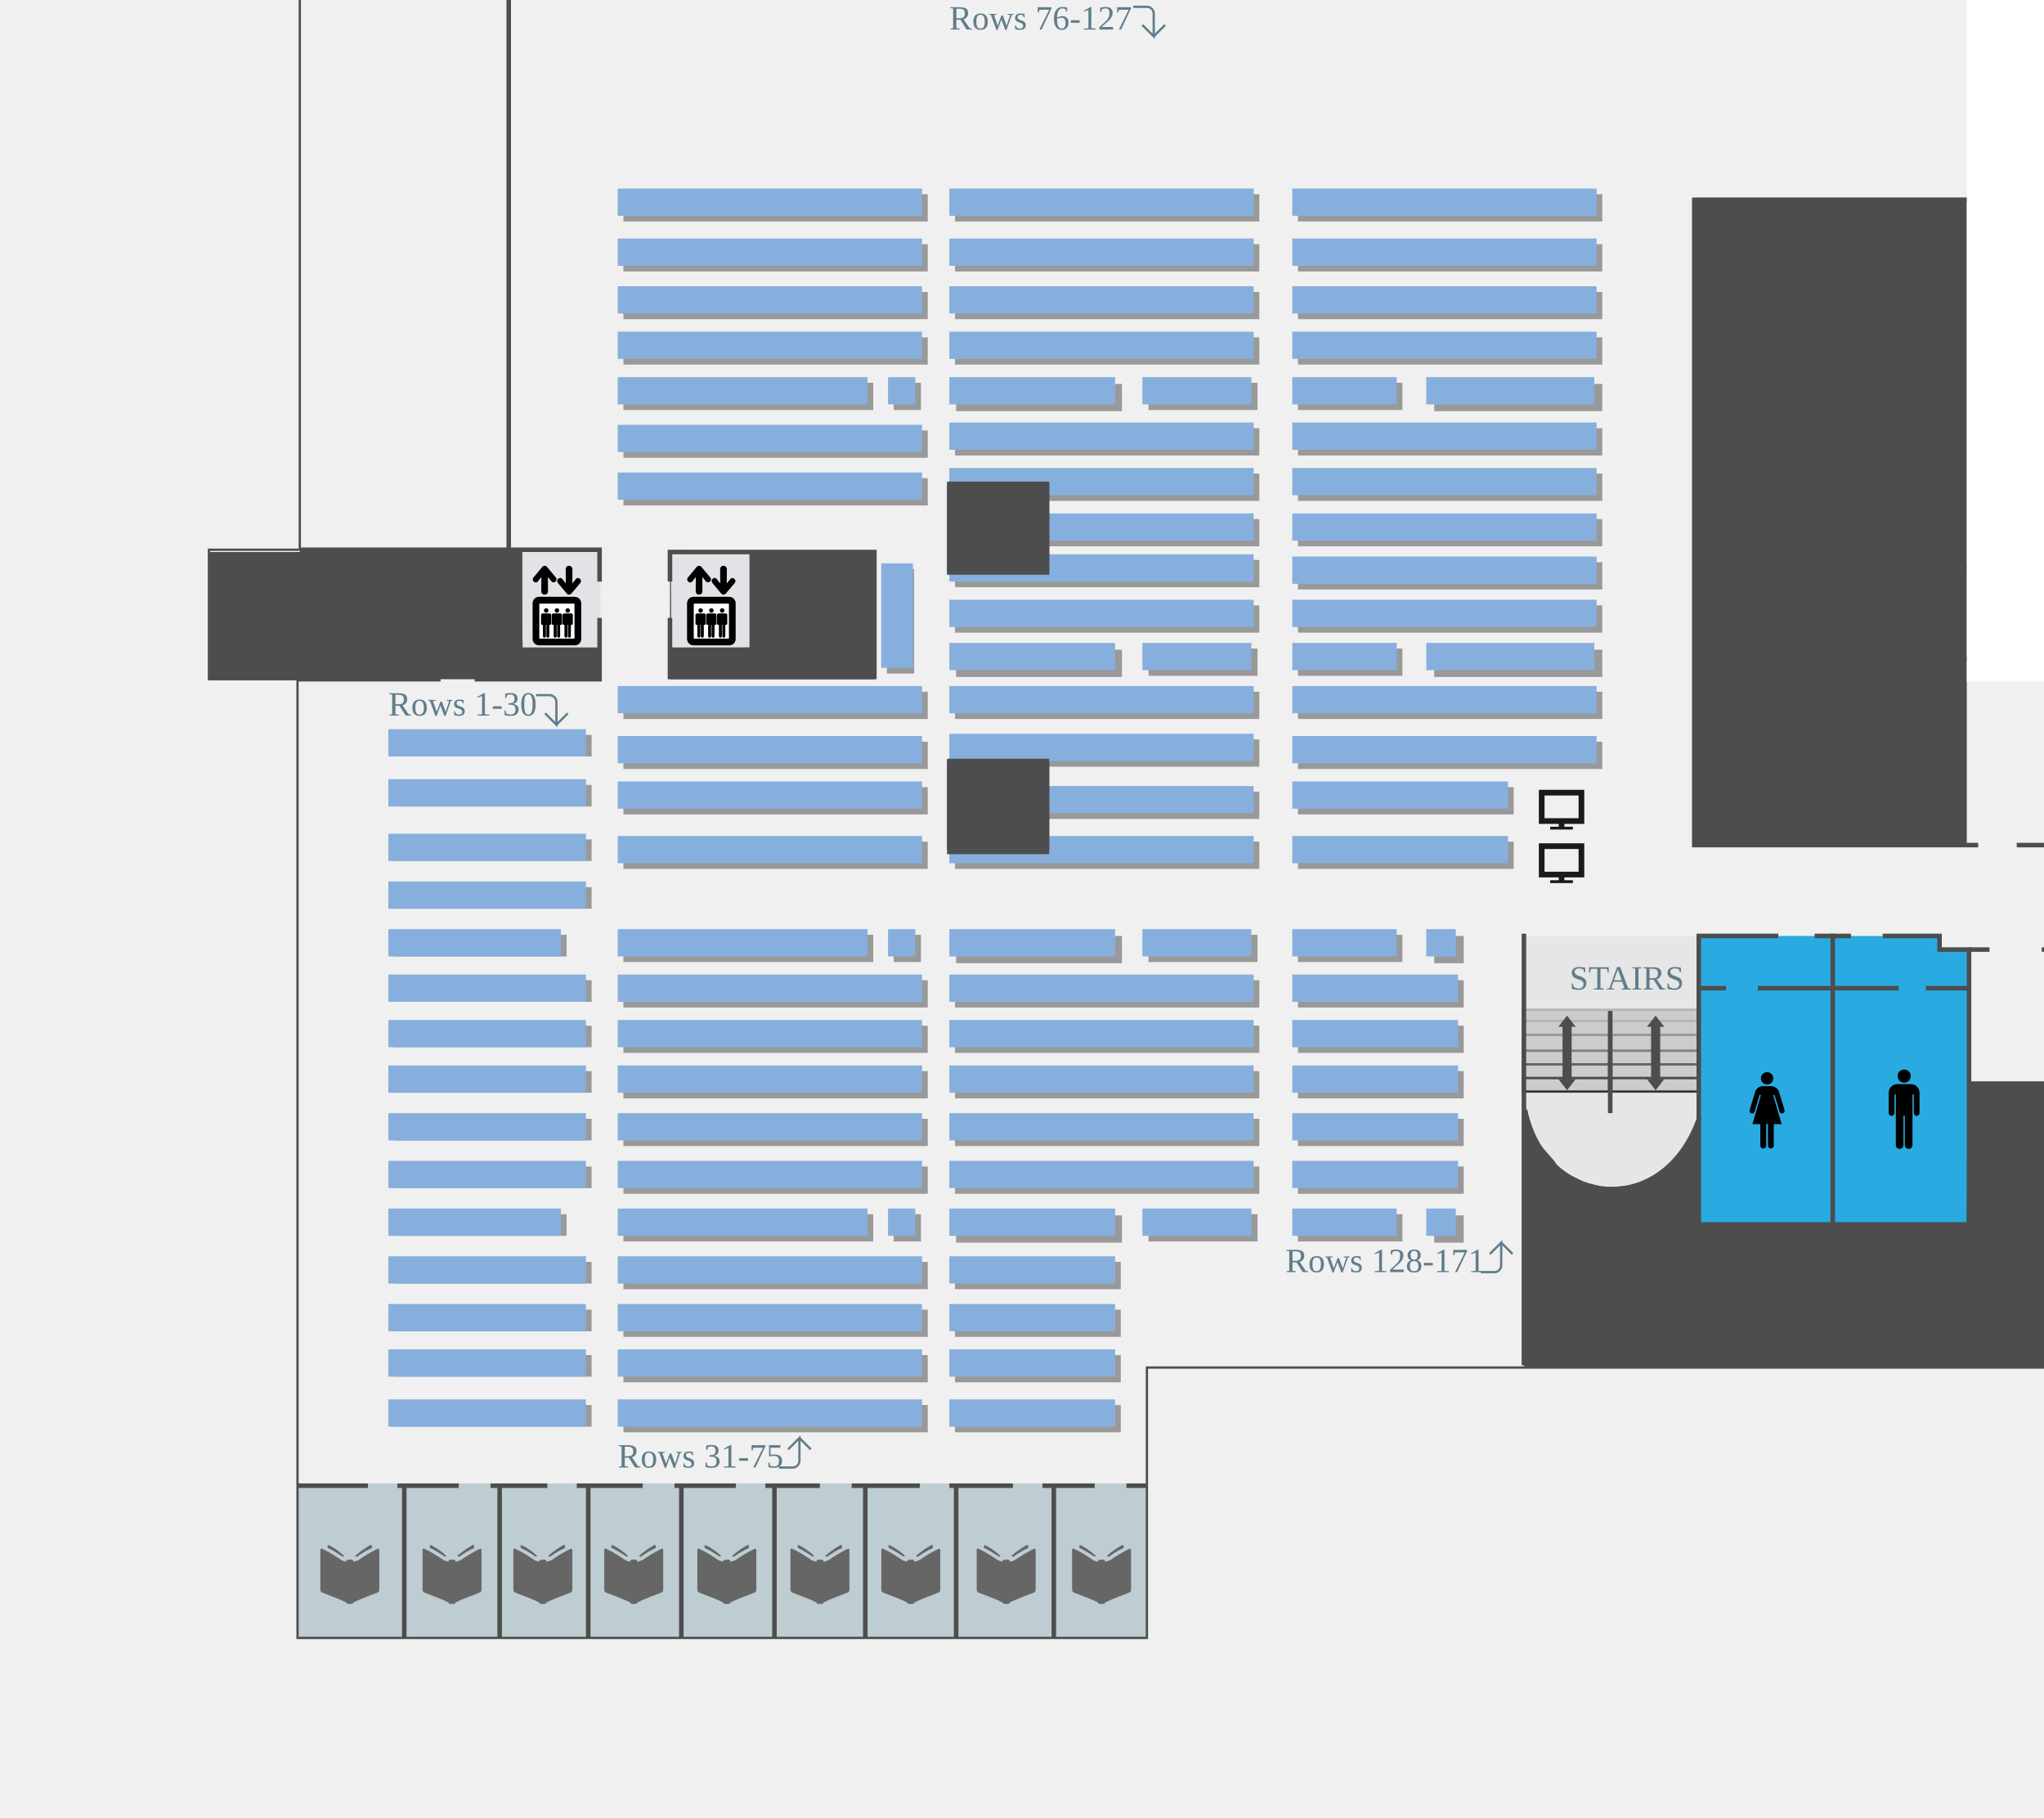
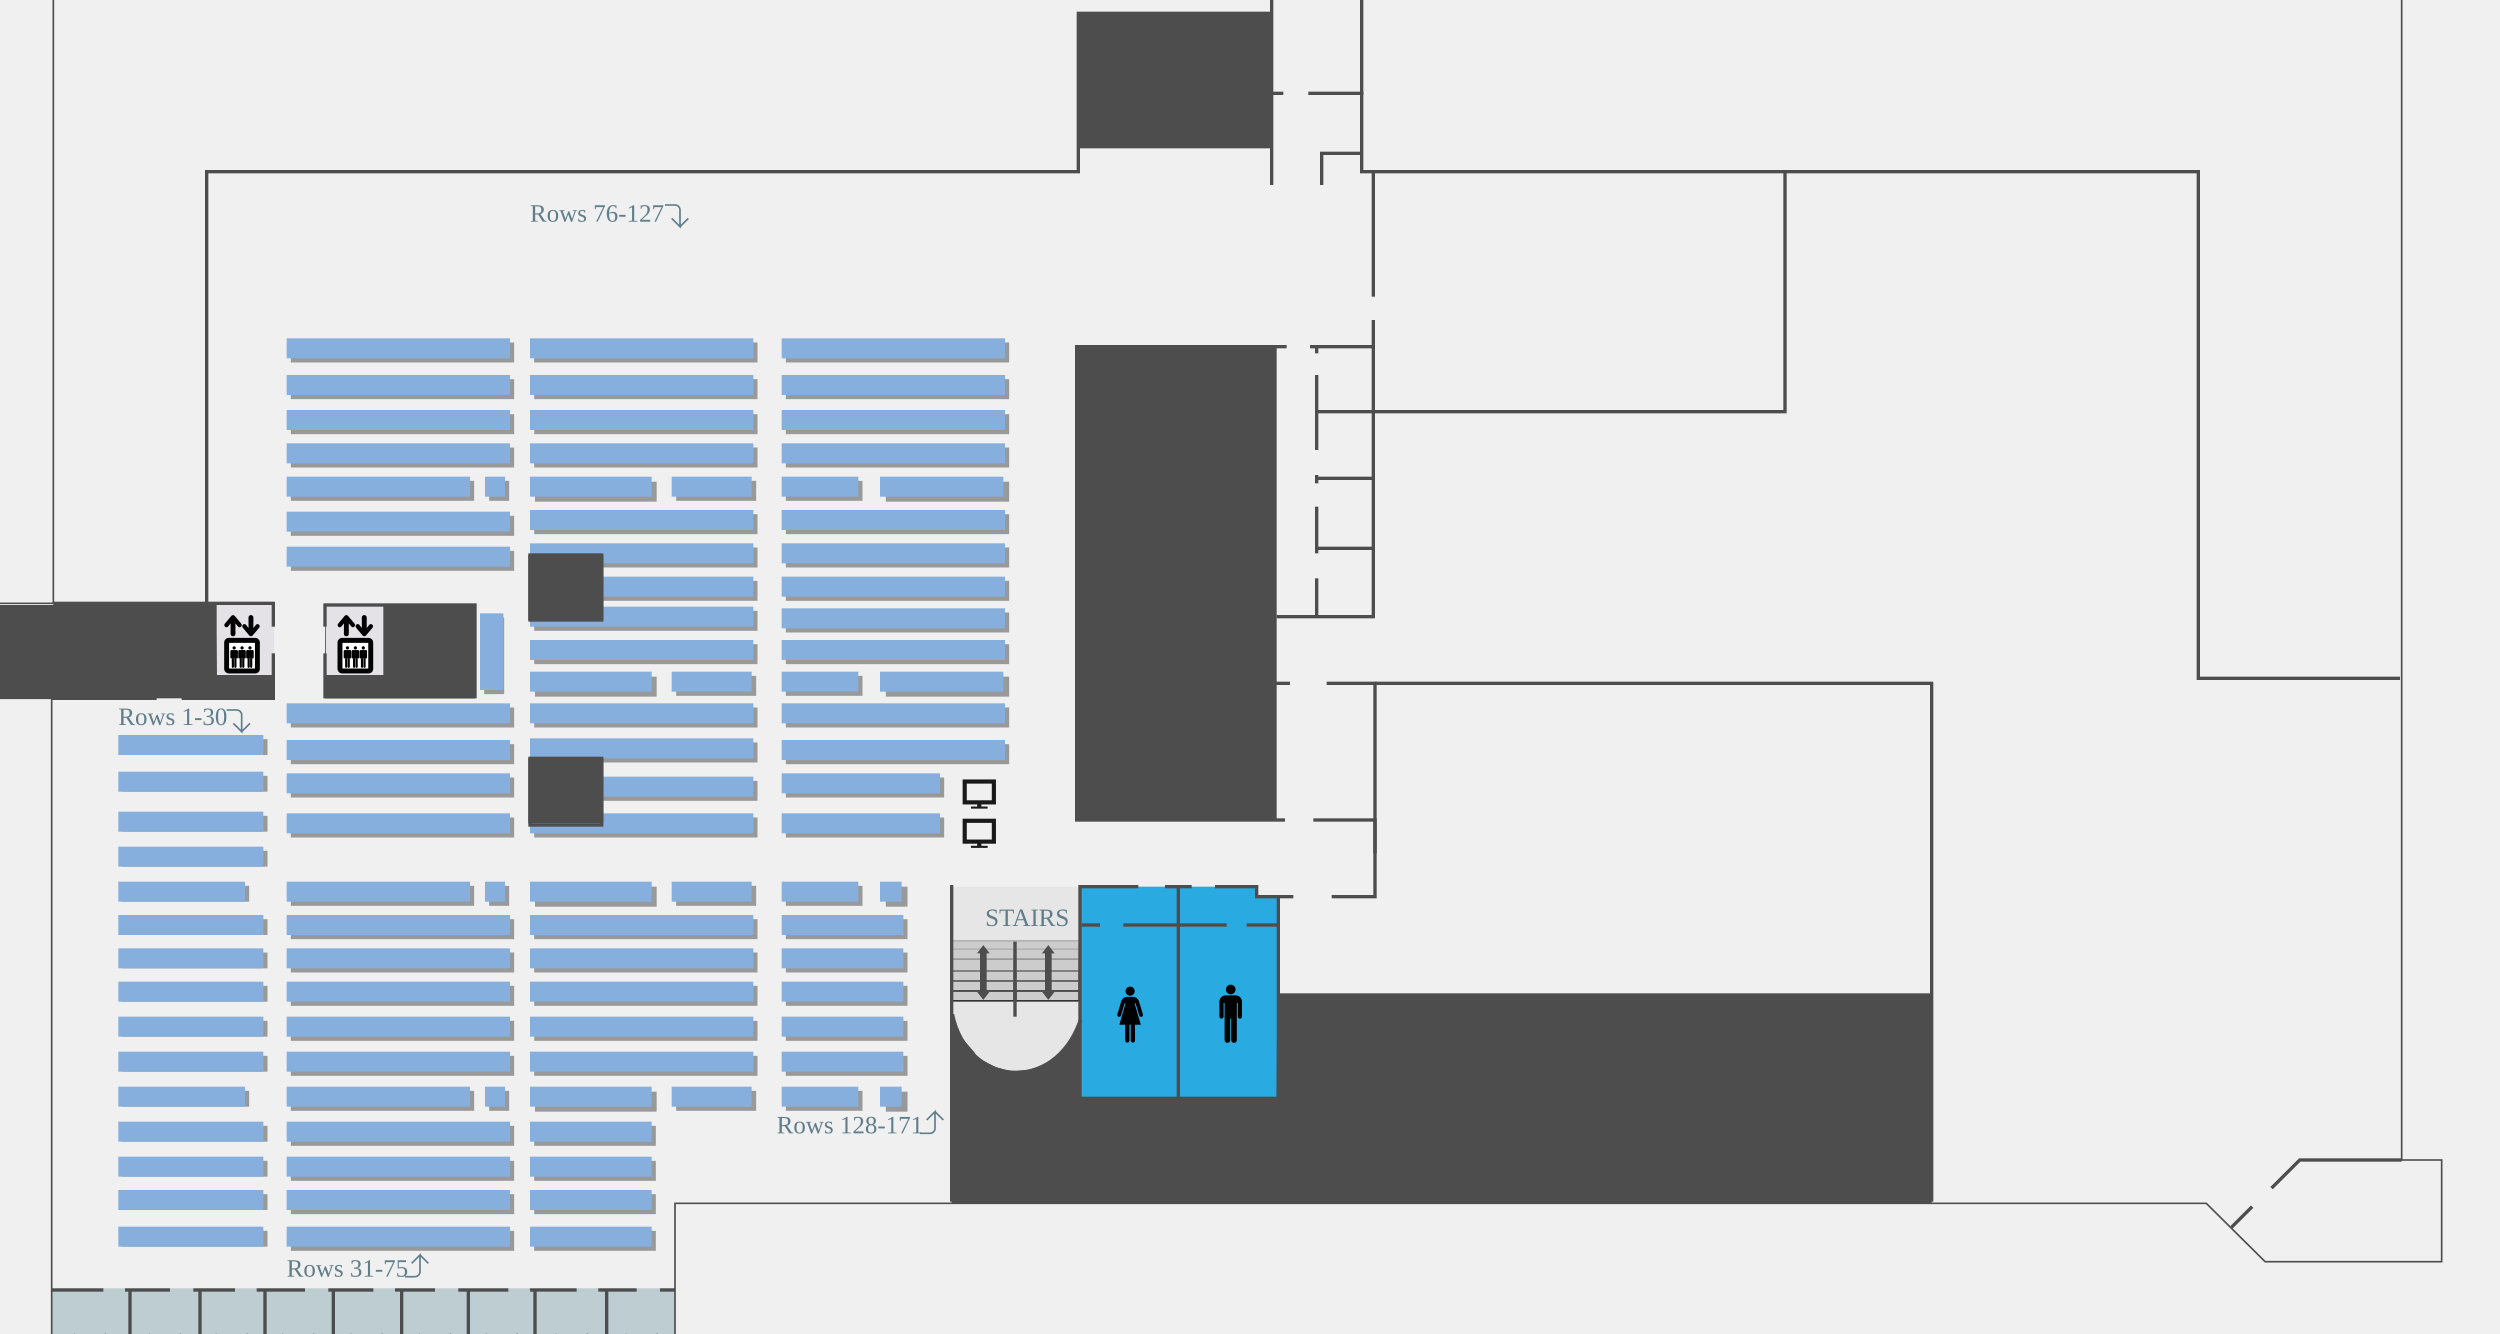
- <svg xmlns="http://www.w3.org/2000/svg" xmlns:xlink="http://www.w3.org/1999/xlink" version="1.1" width="100%" height="100%" viewBox="100 200 900 800" xml:space="preserve">
+ <svg xmlns="http://www.w3.org/2000/svg" xmlns:xlink="http://www.w3.org/1999/xlink" version="1.1" width="100%" height="100%" viewBox="200 80 1500 800" xml:space="preserve">
  <g id="shelf-map__visible-map">
    <polygon id="shelf-map__bare-floor" fill="none" points="1026,572 846,572 846,287 1025,287 1025,183 1018,183 1018,135 963,135 963,168 847,168 847,183                 324,183 324,443 364,443 364,499 231,499 231,853 605,853 605,803 771,803 771,612 847.476,612 954,612 954,618 1026,618" />
    <g id="shelf-map__rooms">
      <rect x="771" y="676" width="588" height="126" />
      <rect x="846" y="287" width="119" height="285" />
      <rect x="847" y="89" width="116" height="79" />
      <rect x="192" y="443" width="172" height="56" />
      <rect x="395" y="443" width="90" height="56" />
    </g>
    <g id="shelf-map__main_stairs">
      <polygon fill="#E6E6E6" points="847.476,612 771,612 771,690.242 776.516,702.016 784.639,711.365 786.451,714.827 797.572,720.368 806.594,722.792 819.417,721.754 833.272,715.174 839.854,707.557 848.166,693.021" />
      <use xlink:href="#shelf-map__stairs" transform="translate(39,0)" />
      <use xlink:href="#shelf-map__stairs" />
      <text transform="matrix(1 0 0 1 791.084 635.6006)" font-size="10">STAIRS</text>
    </g>
    <g id="shelf-map__womens-room">
      <rect x="848" y="612" fill="#29ABE2" width="59" height="127" />
      <g class="icon">
        <circle cx="878.08" cy="674.688" r="2.737" />
        <path d="M878.08,674.688" />
        <path d="M877.675,694.791l0.001,9.481c0,1.723-2.581,1.723-2.581,0l-0.001-9.416h-3.466L875.333,682h-0.575l-2.156,7.253 c-0.513,1.582-2.685,0.932-2.188-0.762l2.394-7.88c0.256-0.897,1.393-2.49,3.36-2.49h1.813l0,0h1.952 c1.949,0,3.091,1.605,3.386,2.49l2.394,7.872c0.479,1.693-1.676,2.395-2.189,0.744L881.37,682h-0.623l3.735,12.856h-3.471v9.429 c0,1.71-2.57,1.701-2.57,0v-9.494H877.675z" />
      </g>
    </g>
    <g id="shelf-map__mens-room">
      <polygon fill="#29ABE2" points="965.9,740 907,740 907,612 954,612 954,618 966.939,618" />
      <g class="icon">
        <circle cx="938.428" cy="673.704" r="2.896" />
        <path d="M938.428,673.705" />
        <path d="M935.329,677.238c-2.051,0-3.7,1.674-3.7,3.76v8.891c0,1.729,2.53,1.729,2.53,0v-8.131h0.599v22.263 c0,2.311,3.369,2.242,3.369,0v-12.922h0.581v12.922c0,2.242,3.387,2.311,3.387,0v-22.263h0.584v8.131 c0,1.741,2.517,1.741,2.512,0v-8.838c0-1.924-1.493-3.808-3.746-3.808L935.329,677.238z" />
      </g>
    </g>
    <g id="shelf-map__elevators">
      <polygon fill="#E4E2E7" points="430.908,443.002 395.384,442.148 395.588,485.594 431.195,485.006" />
      <polygon fill="#E4E2E7" points="364.423,485.594 330.143,485.335 329.238,442.343 364.463,442.148" />
      <use xlink:href="#shelf-map__elevator" />
      <use xlink:href="#shelf-map__elevator" x="68" />
    </g>
    <g id="shelf-map__study-rooms">
      <rect x="231" y="853" fill="#BDCDD1" width="374" height="68" />
      <use xlink:href="#shelf-map__book" x="-434" y="114" />
      <use xlink:href="#shelf-map__book" x="-389" y="114" />
      <use xlink:href="#shelf-map__book" x="-349" y="114" />
      <use xlink:href="#shelf-map__book" x="-309" y="114" />
      <use xlink:href="#shelf-map__book" x="-268" y="114" />
      <use xlink:href="#shelf-map__book" x="-227" y="114" />
      <use xlink:href="#shelf-map__book" x="-187" y="114" />
      <use xlink:href="#shelf-map__book" x="-145" y="114" />
      <use xlink:href="#shelf-map__book" x="-103" y="114" />
    </g>
    <g id="shelf-map__stacks">
      <g id="shelf-map__row_4">
        <g>
          <text x="666" y="760">Rows 128-171</text>
          <use xlink:href="#shelf-map__corner-arrow-up" x="746" y="742" />
        </g>
        <use xlink:href="#shelf-map__row-4-short-shelf-broken" x="669" y="732" data-down="128" data-up="129" />
        <use xlink:href="#shelf-map__row-4-short-shelf" x="669" y="711" data-down="130" data-up="131" />
        <use xlink:href="#shelf-map__row-4-short-shelf" x="669" y="690" data-down="132" data-up="133" />
        <use xlink:href="#shelf-map__row-4-short-shelf" x="669" y="669" data-down="134" data-up="135" />
        <use xlink:href="#shelf-map__row-4-short-shelf" x="669" y="649" data-down="136" data-up="137" />
        <use xlink:href="#shelf-map__row-4-short-shelf" x="669" y="629" data-down="138" data-up="139" />
        <use xlink:href="#shelf-map__row-4-short-shelf-broken" x="669" y="609" data-down="140" data-up="141" />
        <use xlink:href="#shelf-map__row-4-short-shelf-2" x="669" y="568" data-down="142" data-up="143" />
        <use xlink:href="#shelf-map__row-4-short-shelf-2" x="669" y="544" data-down="144" data-up="145" />
        <use xlink:href="#shelf-map__full-shelf" x="669" y="524" data-down="146" data-up="147" />
        <use xlink:href="#shelf-map__full-shelf" x="669" y="502" data-down="148" data-up="149" />
        <use xlink:href="#shelf-map__row-4-full-shelf-broken" x="669" y="483" data-down="150" data-up="151" />
        <use xlink:href="#shelf-map__full-shelf" x="669" y="464" data-down="152" data-up="153" />
        <use xlink:href="#shelf-map__full-shelf" x="669" y="445" data-down="154" data-up="155" />
        <use xlink:href="#shelf-map__full-shelf" x="669" y="426" data-down="156" data-up="157" />
        <use xlink:href="#shelf-map__full-shelf" x="669" y="406" data-down="158" data-up="159" />
        <use xlink:href="#shelf-map__full-shelf" x="669" y="386" data-down="160" data-up="161" />
        <use xlink:href="#shelf-map__row-4-full-shelf-broken" x="669" y="366" data-down="162" data-up="163" />
        <use xlink:href="#shelf-map__full-shelf" x="669" y="346" data-down="164" data-up="165" />
        <use xlink:href="#shelf-map__full-shelf" x="669" y="326" data-down="166" data-up="167" />
        <use xlink:href="#shelf-map__full-shelf" x="669" y="305" data-down="168" data-up="169" />
        <use xlink:href="#shelf-map__full-shelf" x="669" y="283" data-down="170" data-up="171" />
      </g>
      <g id="shelf-map__row_3">
        <use xlink:href="#shelf-map__row-4-short-shelf" x="518" y="816" data-down="127" data-up="126" />
        <use xlink:href="#shelf-map__row-4-short-shelf" x="518" y="794" data-down="125" data-up="124" />
        <use xlink:href="#shelf-map__row-4-short-shelf" x="518" y="774" data-down="123" data-up="122" />
        <use xlink:href="#shelf-map__row-4-short-shelf" x="518" y="753" data-down="121" data-up="120" />
        <use xlink:href="#shelf-map__row-3-shelf-broken" x="518" y="732" data-down="119" data-up="118" />
        <use xlink:href="#shelf-map__full-shelf" x="518" y="711" data-down="117" data-up="116" />
        <use xlink:href="#shelf-map__full-shelf" x="518" y="690" data-down="115" data-up="114" />
        <use xlink:href="#shelf-map__full-shelf" x="518" y="669" data-down="113" data-up="112" />
        <use xlink:href="#shelf-map__full-shelf" x="518" y="649" data-down="111" data-up="110" />
        <use xlink:href="#shelf-map__full-shelf" x="518" y="629" data-down="109" data-up="108" />
        <use xlink:href="#shelf-map__row-3-shelf-broken" x="518" y="609" data-down="107" data-up="106" />
        <use xlink:href="#shelf-map__full-shelf" x="518" y="568" data-down="105" data-up="104" />
        <use xlink:href="#shelf-map__full-shelf" x="518" y="546" data-down="103" data-up="102" />
        <use xlink:href="#shelf-map__full-shelf" x="518" y="523" data-down="101" data-up="100" />
        <use xlink:href="#shelf-map__full-shelf" x="518" y="502" data-down="99" data-up="98" />
        <use xlink:href="#shelf-map__row-3-shelf-broken" x="518" y="483" data-down="97" data-up="96" />
        <use xlink:href="#shelf-map__full-shelf" x="518" y="464" data-down="95" data-up="94" />
        <use xlink:href="#shelf-map__full-shelf" x="518" y="444" data-down="93" data-up="92" />
        <use xlink:href="#shelf-map__full-shelf" x="518" y="426" data-down="91" data-up="90" />
        <use xlink:href="#shelf-map__full-shelf" x="518" y="406" data-down="89" data-up="88" />
        <use xlink:href="#shelf-map__full-shelf" x="518" y="386" data-down="87" data-up="86" />
        <use xlink:href="#shelf-map__row-3-shelf-broken" x="518" y="366" data-down="85" data-up="84" />
        <use xlink:href="#shelf-map__full-shelf" x="518" y="346" data-down="83" data-up="82" />
        <use xlink:href="#shelf-map__full-shelf" x="518" y="326" data-down="81" data-up="80" />
        <use xlink:href="#shelf-map__full-shelf" x="518" y="305" data-down="79" data-up="78" />
        <use xlink:href="#shelf-map__full-shelf" x="518" y="283" data-down="77" data-up="76" />
        <g>
          <text x="518" y="213">Rows 76-127</text>
          <use xlink:href="#shelf-map__corner-arrow-down" x="593" y="197" />
        </g>
      </g>
      <g id="shelf-map__row_2">
        <g>
          <text x="372" y="846">Rows 31-75</text>
          <use xlink:href="#shelf-map__corner-arrow-up" x="437" y="828" />
        </g>
        <use xlink:href="#shelf-map__full-shelf" x="372" y="816" data-down="31" data-up="32" />
        <use xlink:href="#shelf-map__full-shelf" x="372" y="794" data-down="33" data-up="34" />
        <use xlink:href="#shelf-map__full-shelf" x="372" y="774" data-down="35" data-up="36" />
        <use xlink:href="#shelf-map__full-shelf" x="372" y="753" data-down="37" data-up="38" />
        <use xlink:href="#shelf-map__row-2-shelf-broken" x="372" y="732" data-down="39" data-up="40" />
        <use xlink:href="#shelf-map__full-shelf" x="372" y="711" data-down="41" data-up="42" />
        <use xlink:href="#shelf-map__full-shelf" x="372" y="690" data-down="43" data-up="44" />
        <use xlink:href="#shelf-map__full-shelf" x="372" y="669" data-down="45" data-up="46" />
        <use xlink:href="#shelf-map__full-shelf" x="372" y="649" data-down="47" data-up="48" />
        <use xlink:href="#shelf-map__full-shelf" x="372" y="629" data-down="49" data-up="50" />
        <use xlink:href="#shelf-map__row-2-shelf-broken" x="372" y="609" data-down="51" data-up="52" />
        <use xlink:href="#shelf-map__full-shelf" x="372" y="568" data-down="53" data-up="54" />
        <use xlink:href="#shelf-map__full-shelf" x="372" y="544" data-down="55" data-up="56" />
        <use xlink:href="#shelf-map__full-shelf" x="372" y="524" data-down="57" data-up="58" />
        <use xlink:href="#shelf-map__full-shelf" x="372" y="502" data-down="59" data-up="60" />
        <use xlink:href="#shelf-map__vertical-shelf" x="488" y="448" data-right="61" />
        <use xlink:href="#shelf-map__full-shelf" x="372" y="408" data-down="62" data-up="63" />
        <use xlink:href="#shelf-map__full-shelf" x="372" y="387" data-down="64" data-up="65" />
        <use xlink:href="#shelf-map__row-2-shelf-broken" x="372" y="366" data-down="66" data-up="67" />
        <use xlink:href="#shelf-map__full-shelf" x="372" y="346" data-down="68" data-up="69" />
        <use xlink:href="#shelf-map__full-shelf" x="372" y="326" data-down="70" data-up="71" />
        <use xlink:href="#shelf-map__full-shelf" x="372" y="305" data-down="72" data-up="73" />
        <use xlink:href="#shelf-map__full-shelf" x="372" y="283" data-down="74" data-up="75" />
      </g>
      <g id="shelf-map__row_1">
        <use xlink:href="#shelf-map__row-1-full-shelf" x="271" y="816" height="12" data-down="30" data-up="29" />
        <use xlink:href="#shelf-map__row-1-full-shelf" x="271" y="794" height="12" data-down="28" data-up="27" />
        <use xlink:href="#shelf-map__row-1-full-shelf" x="271" y="774" height="12" data-down="26" data-up="25" />
        <use xlink:href="#shelf-map__row-1-full-shelf" x="271" y="753" height="12" data-down="24" data-up="23" />
        <use xlink:href="#shelf-map__row-1-short-shelf" x="271" y="732" height="12" data-down="22" data-up="21" />
        <use xlink:href="#shelf-map__row-1-full-shelf" x="271" y="711" height="12" data-down="20" data-up="19" />
        <use xlink:href="#shelf-map__row-1-full-shelf" x="271" y="690" height="12" data-down="18" data-up="17" />
        <use xlink:href="#shelf-map__row-1-full-shelf" x="271" y="669" height="12" data-down="16" data-up="15" />
        <use xlink:href="#shelf-map__row-1-full-shelf" x="271" y="649" height="12" data-down="14" data-up="13" />
        <use xlink:href="#shelf-map__row-1-full-shelf" x="271" y="629" height="12" data-down="12" data-up="11" />
        <use xlink:href="#shelf-map__row-1-short-shelf" x="271" y="609" height="12" data-down="10" data-up="9" />
        <use xlink:href="#shelf-map__row-1-full-shelf" x="271" y="588" height="12" data-down="8" data-up="7" />
        <use xlink:href="#shelf-map__row-1-full-shelf" x="271" y="567" height="12" data-down="6" data-up="5" />
        <use xlink:href="#shelf-map__row-1-full-shelf" x="271" y="543" height="12" data-down="4" data-up="3" />
        <use xlink:href="#shelf-map__row-1-full-shelf" x="271" y="521" height="12" data-down="2" data-up="1" />
        <g>
          <text x="271" y="515">Rows 1-30</text>
          <use xlink:href="#shelf-map__corner-arrow-down" x="330" y="500" />
        </g>
      </g>
    </g>
    <g id="shelf-map__computers">
      <path fill="#1A1A1A" d="M797.576,586.228h-8.75v1.25h3.75v1.25h-10v-1.25h3.75v-1.25h-8.75v-15h20V586.228z M780.076,573.728v10 h15v-10H780.076z" />
      <path fill="#1A1A1A" d="M797.576,562.67h-8.75v1.25h3.75v1.25h-10v-1.25h3.75v-1.25h-8.75v-15h20V562.67z M780.076,550.17v10h15 v-10H780.076z" />
    </g>
    <g id="lines">
      <path d="M883,612h-35v80.644c-16,44.561-67.783,38.66-76.514-4.125" />
      <line x1="771" y1="611" x2="771" y2="801" />
      <polygon fill="none" stroke="#4D4D4D" points="605,802 1523.748,802 1559.068,837 1665,837 1665,776 1641,776                 1641,61 1017,61 1017,24 963,24 963,61 232,61 232,442 192,442 192,499 231,499 231,921 605,921" />
      <line x1="915" y1="612" x2="899" y2="612" />
      <polyline points="848,692 848,739 967,739 967,618 954,618 954,612 929,612" />
      <line x1="907" y1="611" x2="907" y2="739" />
      <line x1="860" y1="635" x2="849" y2="635" />
      <polyline points="936,635 907.727,635 874,635" />
      <line x1="967" y1="635" x2="948" y2="635" />
      <line x1="1551.277" y1="803.994" x2="1538.811" y2="816.459" />
      <polyline points="1641,776 1579.845,776 1562.896,792.881" />
      <line x1="976" y1="618" x2="967" y2="618" />
      <polyline points="988,572 1025,572 1025,618 999,618" />
      <polyline points="965,571 965,288 846,288 846,572 971,572" />
      <line x1="1024" y1="258" x2="1024" y2="183" />
      <polyline points="966,450 1024,450 1024,272" />
      <line x1="972" y1="288" x2="965" y2="288" />
      <line x1="1025" y1="288" x2="986" y2="288" />
      <line x1="990" y1="292" x2="990" y2="288" />
      <line x1="990" y1="350" x2="990" y2="305" />
      <line x1="990" y1="370" x2="990" y2="365" />
      <line x1="990" y1="412" x2="990" y2="384" />
      <line x1="990" y1="450" x2="990" y2="427" />
      <line x1="1024" y1="409" x2="990" y2="409" />
      <line x1="1024" y1="367" x2="990" y2="367" />
      <polyline points="990,327 1023.036,327 1271,327 1271,183" />
      <polyline points="1017,61 1017,183 1519,183 1519,487 1640,487" />
      <polyline points="1017,172 993,172 993,191" />
      <line x1="963" y1="61" x2="963" y2="191" />
      <polyline points="962,88 847,88 847,183 324,183 324,442" />
      <line x1="963" y1="168" x2="847" y2="168" />
      <line x1="970" y1="136" x2="963" y2="136" />
      <line x1="1018" y1="136" x2="985" y2="136" />
      <line x1="848" y1="802" x2="848" y2="739" />
      <rect x="518" y="535" width="43" height="40" />
      <rect x="518" y="413" width="43" height="39" />
      <line x1="294" y1="499" x2="231" y2="499" />
      <polyline points="364,472 364,499 309,499" />
      <polyline points="232,442 364,442 364,456" />
      <line x1="364" y1="486" x2="328" y2="486" />
      <line x1="329" y1="498" x2="329" y2="442" />
      <polyline points="395,472 395,498 485,498 485,443 395,443 395,456" />
      <line x1="395" y1="486" x2="431" y2="486" />
      <line x1="431" y1="498" x2="431" y2="443" />
      <line x1="262" y1="854" x2="231" y2="854" />
      <line x1="302" y1="854" x2="275" y2="854" />
      <line x1="341" y1="854" x2="316" y2="854" />
      <line x1="383" y1="854" x2="354" y2="854" />
      <line x1="424" y1="854" x2="397" y2="854" />
      <line x1="461" y1="854" x2="437" y2="854" />
      <line x1="505" y1="854" x2="475" y2="854" />
      <line x1="546" y1="854" x2="518" y2="854" />
      <line x1="582" y1="854" x2="559" y2="854" />
      <line x1="605" y1="854" x2="596" y2="854" />
      <line x1="564" y1="921" x2="564" y2="854" />
      <line x1="521" y1="921" x2="521" y2="854" />
      <line x1="481" y1="921" x2="481" y2="854" />
      <line x1="441" y1="921" x2="441" y2="854" />
      <line x1="400" y1="921" x2="400" y2="854" />
      <line x1="359" y1="921" x2="359" y2="854" />
      <line x1="320" y1="921" x2="320" y2="854" />
      <line x1="278" y1="921" x2="278" y2="854" />
      <line x1="809" y1="690" x2="809" y2="645" />
      <polyline points="996,490 1025,490 1025,592" />
      <line x1="974" y1="490" x2="965" y2="490" />
      <polyline points="1025,490 1359,490 1359,801" />
    </g>
    <rect x="517" y="413" fill="#4D4D4D" width="45" height="39" />
    <rect x="517" y="535" fill="#4D4D4D" width="45" height="39" />
  </g>
-   <rect x="966" y="0" height="500" width="500" fill="#FFFFFF" />
  <defs>
    <style type="text/css">
  
            text {
                font-size: 15px;
                fill: #607D8B;
                font-weight: 400;
            }

                text.label {
        font-family: Georgia, serif;
        font-size: 24px;
        fill: #FFFFFF;
    }

    text.bookId {
            font-family: Georgia, serif;
        font-size: 24px;
        fill: #000000;
    }


            #lines line, #lines polyline, #lines rect, #lines path {
                fill: none;
                stroke: #4D4D4D;
                stroke-width: 2;
            }

            .shelf-map__shelf-body {
                fill: #87AFDD;
            }

            .shelf-map__shelf-shadow {
                fill: #999999;
            }

            #shelf-map__rooms polygon, #shelf-map__rooms rect {
                fill: #4D4D4D;
            }

            .shelf-map__arrow {
                fill: #FFEE00;
                stroke-width: 1;
                stroke: #000000;
                stroke-linejoin: round;
                stroke-linecap: round;
                stroke-miterlimit: 3;
            }
            
        </style>
    <symbol id="shelf-map__book">
      <path fill="#666666" d="M700.371,786.976c-0.474,0.203-2.04,0.813-4.697,1.828s-4.427,1.768-5.307,2.26     c-0.136,0.066-0.372,0.168-0.711,0.305c-0.051,0.186-0.144,0.338-0.279,0.457c-0.152,0.135-0.321,0.203-0.508,0.203h-1.625     c-0.187,0-0.347-0.061-0.482-0.178c-0.152-0.137-0.254-0.289-0.305-0.457c-0.339-0.152-0.575-0.254-0.711-0.305     c-0.88-0.508-2.649-1.262-5.307-2.26c-2.675-1.033-4.24-1.643-4.697-1.828c-0.187-0.102-0.347-0.246-0.482-0.432     c-0.136-0.238-0.203-0.449-0.203-0.635v-17.697c0-0.203,0.067-0.373,0.203-0.508c0.136-0.068,0.296-0.076,0.482-0.025     c0.863,0.406,1.837,0.896,2.92,1.473c1.083,0.66,1.904,1.15,2.463,1.473c0.575,0.406,1.565,1.057,2.971,1.955     c0.524,0.371,1.295,0.643,2.311,0.813l0.025-0.025c-0.017-0.254,0.06-0.441,0.229-0.559c0.152-0.203,0.339-0.279,0.559-0.229     l1.625-0.076c0.22,0.051,0.406,0.127,0.559,0.229c0.169,0.219,0.245,0.414,0.229,0.584l0.025,0.152     c1.016-0.254,1.786-0.525,2.311-0.813c1.405-0.982,2.396-1.625,2.971-1.93c0.559-0.424,1.38-0.906,2.463-1.447     c1.083-0.695,2.057-1.186,2.92-1.473c0.187-0.17,0.347-0.162,0.482,0.025c0.136,0.016,0.203,0.186,0.203,0.508v17.52     c0,0.305-0.067,0.516-0.203,0.635c-0.136,0.305-0.296,0.457-0.482,0.457H700.371z M678.23,767.323l0.025-0.584     c-0.017-0.322,0.034-0.492,0.152-0.508c0.102-0.188,0.237-0.195,0.406-0.025c2.285,1.1,4.579,2.707,6.881,4.824l-0.152-0.127     c-0.271,0.084-0.491,0.203-0.66,0.355C682.683,769.751,680.465,768.44,678.23,767.323z M690.291,770.903     c2.302-1.947,4.596-3.555,6.881-4.824c0.169,0,0.305,0.008,0.406,0.025c0.118,0.186,0.169,0.355,0.152,0.508l0.025,0.838     c-2.234,0.947-4.452,2.26-6.652,3.936c-0.187-0.322-0.406-0.441-0.66-0.355L690.291,770.903z" />
    </symbol>
    <symbol id="shelf-map__elevator">
      <path d="M334.51,481.238v-15.663h0.003c0-1.562,1.201-2.86,2.854-2.86h15.699c1.598,0,2.853,1.28,2.853,2.86v15.663l0,0.004 c0.003,1.667-1.272,2.838-2.835,2.838h-15.717l0,0C335.805,484.08,334.51,482.837,334.51,481.238z" />
      <rect x="337.468" y="465.71" fill="#FFFFFF" width="15.492" height="15.401" />
      <path d="M349.087,450.594c-0.017-2.049,2.946-2.072,2.964,0l-0.045,6.217l1.595-1.953c1.1-1.208,3.035,0.476,1.841,1.841 l-3.866,4.603c-0.611,0.611-1.405,0.607-2.012,0l-3.848-4.621c-1.195-1.365,0.759-3.067,1.841-1.841l1.576,1.971 L349.087,450.594z" />
      <path d="M338.328,460.226c-0.017,2.048,2.947,2.071,2.964,0l-0.045-6.217l1.594,1.953c1.1,1.208,3.036-0.476,1.841-1.841 l-3.866-4.603c-0.611-0.611-1.405-0.607-2.012,0l-3.848,4.621c-1.194,1.365,0.759,3.067,1.841,1.841l1.576-1.971 L338.328,460.226z" />
      <path d="M352.226,474.533c0,0.312-0.251,0.529-0.527,0.529c0,0-3.464,0-3.469,0c-0.272,0-0.528-0.221-0.528-0.529v-3.771 c0-0.432,0.347-0.728,0.726-0.728c-0.003,0,3.072,0,3.072,0c0.413,0,0.727,0.328,0.727,0.728V474.533z" />
      <path d="M351.377,474.923h-1.32v5.099c0,0.904,1.32,0.904,1.32,0V474.923z" />
      <path d="M349.857,474.923h-1.32v5.099c0,0.897,1.32,0.897,1.32,0V474.923z" />
      <circle cx="349.977" cy="468.737" r="0.991" />
      <path d="M349.977,468.737" />
      <path d="M347.483,474.533c0,0.312-0.251,0.529-0.526,0.529c0,0-3.465,0-3.469,0c-0.272,0-0.528-0.221-0.528-0.529v-3.771 c0-0.432,0.347-0.728,0.726-0.728c-0.003,0,3.071,0,3.071,0c0.413,0,0.727,0.328,0.727,0.728V474.533z" />
      <path d="M346.636,474.923h-1.32v5.099c0,0.904,1.32,0.904,1.32,0V474.923z" />
      <path d="M345.115,474.923h-1.32v5.099c0,0.897,1.32,0.897,1.32,0V474.923z" />
      <circle cx="345.234" cy="468.737" r="0.991" />
      <path d="M345.234,468.737" />
      <path d="M342.742,474.533c0,0.312-0.251,0.529-0.527,0.529c0,0-3.464,0-3.469,0c-0.272,0-0.528-0.221-0.528-0.529v-3.771 c0-0.432,0.347-0.728,0.726-0.728c-0.003,0,3.071,0,3.071,0c0.413,0,0.727,0.328,0.727,0.728V474.533z" />
      <path d="M341.894,474.923h-1.32v5.099c0,0.904,1.32,0.904,1.32,0V474.923z" />
      <path d="M340.373,474.923h-1.32v5.099c0,0.897,1.32,0.897,1.32,0V474.923z" />
      <circle cx="340.493" cy="468.737" r="0.991" />
      <path d="M340.493,468.737" />
    </symbol>
    <symbol id="shelf-map__stairs-arrow">
      <polygon fill="#4D4D4D" points="788,675 786.161,675 789.99,679.931 793.819,675 792,675 792,652 793.819,652 789.99,647.068     786.161,652 788,652" />
    </symbol>
    <symbol id="shelf-map__stairs">
      <rect x="770.5" y="674.5" fill="#CCCCCC" stroke="#333333" width="38" height="6" />
      <rect x="770.5" y="668.5" fill="#CCCCCC" stroke="#4D4D4D" width="38" height="6" />
      <rect x="770.5" y="662.5" fill="#CCCCCC" stroke="#666666" width="38" height="6" />
      <rect x="770.5" y="655.5" fill="#CCCCCC" stroke="#808080" width="38" height="7" />
      <rect x="770.5" y="649.5" fill="#CCCCCC" stroke="#999999" width="38" height="6" />
      <rect x="770.5" y="644.5" fill="#CCCCCC" stroke="#B3B3B3" width="38" height="5" />
      <polygon fill="#4D4D4D" points="788,675 786.161,675 789.99,679.931 793.819,675 792,675 792,652 793.819,652 789.99,647.068     786.161,652 788,652" />
    </symbol>
    <symbol id="shelf-map__full-shelf" data-centerpoint="67" data-thickness="12">
      <rect x="2.5" y="2.5" width="134" height="12" class="shelf-map__shelf-shadow" />
      <rect width="134" height="12" class="shelf-map__shelf-body" />
    </symbol>
    <symbol id="shelf-map__vertical-shelf" data-centerpoint="23" data-thickness="12">
      <rect x="2.5" y="2.5" width="12" height="46" class="shelf-map__shelf-shadow" />
      <rect width="14" height="46" class="shelf-map__shelf-body" />
    </symbol>
    <symbol id="shelf-map__row-1-full-shelf" data-centerpoint="43.5" data-thickness="12">
      <rect x="2.5" y="2.5" width="87" height="12" class="shelf-map__shelf-shadow" />
      <rect width="87" height="12" class="shelf-map__shelf-body" />
    </symbol>
    <symbol id="shelf-map__row-1-short-shelf" data-centerpoint="38" data-thickness="12">
      <rect x="2.5" y="2.5" width="76" height="12" class="shelf-map__shelf-shadow" />
      <rect width="76" height="12" class="shelf-map__shelf-body" />
    </symbol>
    <symbol id="shelf-map__row-2-shelf-broken" data-centerpoint="65.5" data-thickness="12">
      <rect x="2.5" y="2.5" width="110" height="12" class="shelf-map__shelf-shadow" />
      <rect x="121.5" y="2.5" width="12" height="12" class="shelf-map__shelf-shadow" />
      <rect width="110" height="12" class="shelf-map__shelf-body" />
      <rect x="119" width="12" height="12" class="shelf-map__shelf-body" />
    </symbol>
    <symbol id="shelf-map__row-3-shelf-broken" data-centerpoint="66.5" data-thickness="12">
      <rect x="3" y="3" width="73" height="12" class="shelf-map__shelf-shadow" />
      <rect x="87.7" y="2.5" width="48" height="12" class="shelf-map__shelf-shadow" />
      <rect width="73" height="12" class="shelf-map__shelf-body" />
      <rect x="85" width="48" height="12" class="shelf-map__shelf-body" />
    </symbol>
    <symbol id="shelf-map__row-4-short-shelf" data-centerpoint="31.5" data-thickness="12">
      <rect x="2.5" y="2.5" width="73" height="12" class="shelf-map__shelf-shadow" />
      <rect width="73" height="12" class="shelf-map__shelf-body" />
    </symbol>
    <symbol id="shelf-map__row-4-short-shelf-2" data-centerpoint="47.5" data-thickness="12">
      <rect x="2.5" y="2.5" width="95" height="12" class="shelf-map__shelf-shadow" />
      <rect width="95" height="12" class="shelf-map__shelf-body" />
    </symbol>
    <symbol id="shelf-map__row-4-short-shelf-broken" data-centerpoint="36" data-thickness="12">
      <rect x="2.5" y="2.5" width="46" height="12" class="shelf-map__shelf-shadow" />
      <rect x="62.5" y="3" width="13" height="12" class="shelf-map__shelf-shadow" />
      <rect width="46" height="12" class="shelf-map__shelf-body" />
      <rect x="59" width="13" height="12" class="shelf-map__shelf-body" />
    </symbol>
    <symbol id="shelf-map__row-4-full-shelf-broken" data-thickness="12">
      <rect x="62.5" y="3" width="74" height="12" class="shelf-map__shelf-shadow" />
      <rect x="2.5" y="2.5" width="46" height="12" class="shelf-map__shelf-shadow" />
      <rect x="59" width="74" height="12" class="shelf-map__shelf-body" />
      <rect width="46" height="12" class="shelf-map__shelf-body" />
    </symbol>
    <symbol id="shelf-map__corner-arrow-up">
      <path stroke="none" fill="none" d="M0 0h24v24H0z" />
      <path stroke="#607D8B" stroke-width="1" fill="none" d="M6 18h6a3 3 0 0 0 3 -3v-10l-5 5m10 0l-5 -5" />
    </symbol>
    <symbol id="shelf-map__corner-arrow-down">
      <path stroke="none" fill="none" d="M0 0h24v24H0z" />
      <path stroke="#607D8B" stroke-width="1" fill="none" d="M6 6h6a3 3 0 0 1 3 3v10l-5 -5m10 0l-5 5" />
    </symbol>
    <symbol id="shelf-map__map-pin" data-width="35" data-height="52">
-       <svg width="52" height="52" viewBox="0 0 24 24">
+       <svg width="84" height="84" viewBox="0 0 24 24">
        <path fill="yellow" stroke="black" d="M12 0c-4.198 0-8 3.403-8 7.602 0 4.198 3.469 9.21 8 16.398 4.531-7.188 8-12.2 8-16.398 0-4.199-3.801-7.602-8-7.602zm0 11c-1.657 0-3-1.343-3-3s1.343-3 3-3 3 1.343 3 3-1.343 3-3 3z" />
      </svg>
    </symbol>
  </defs>
</svg>
